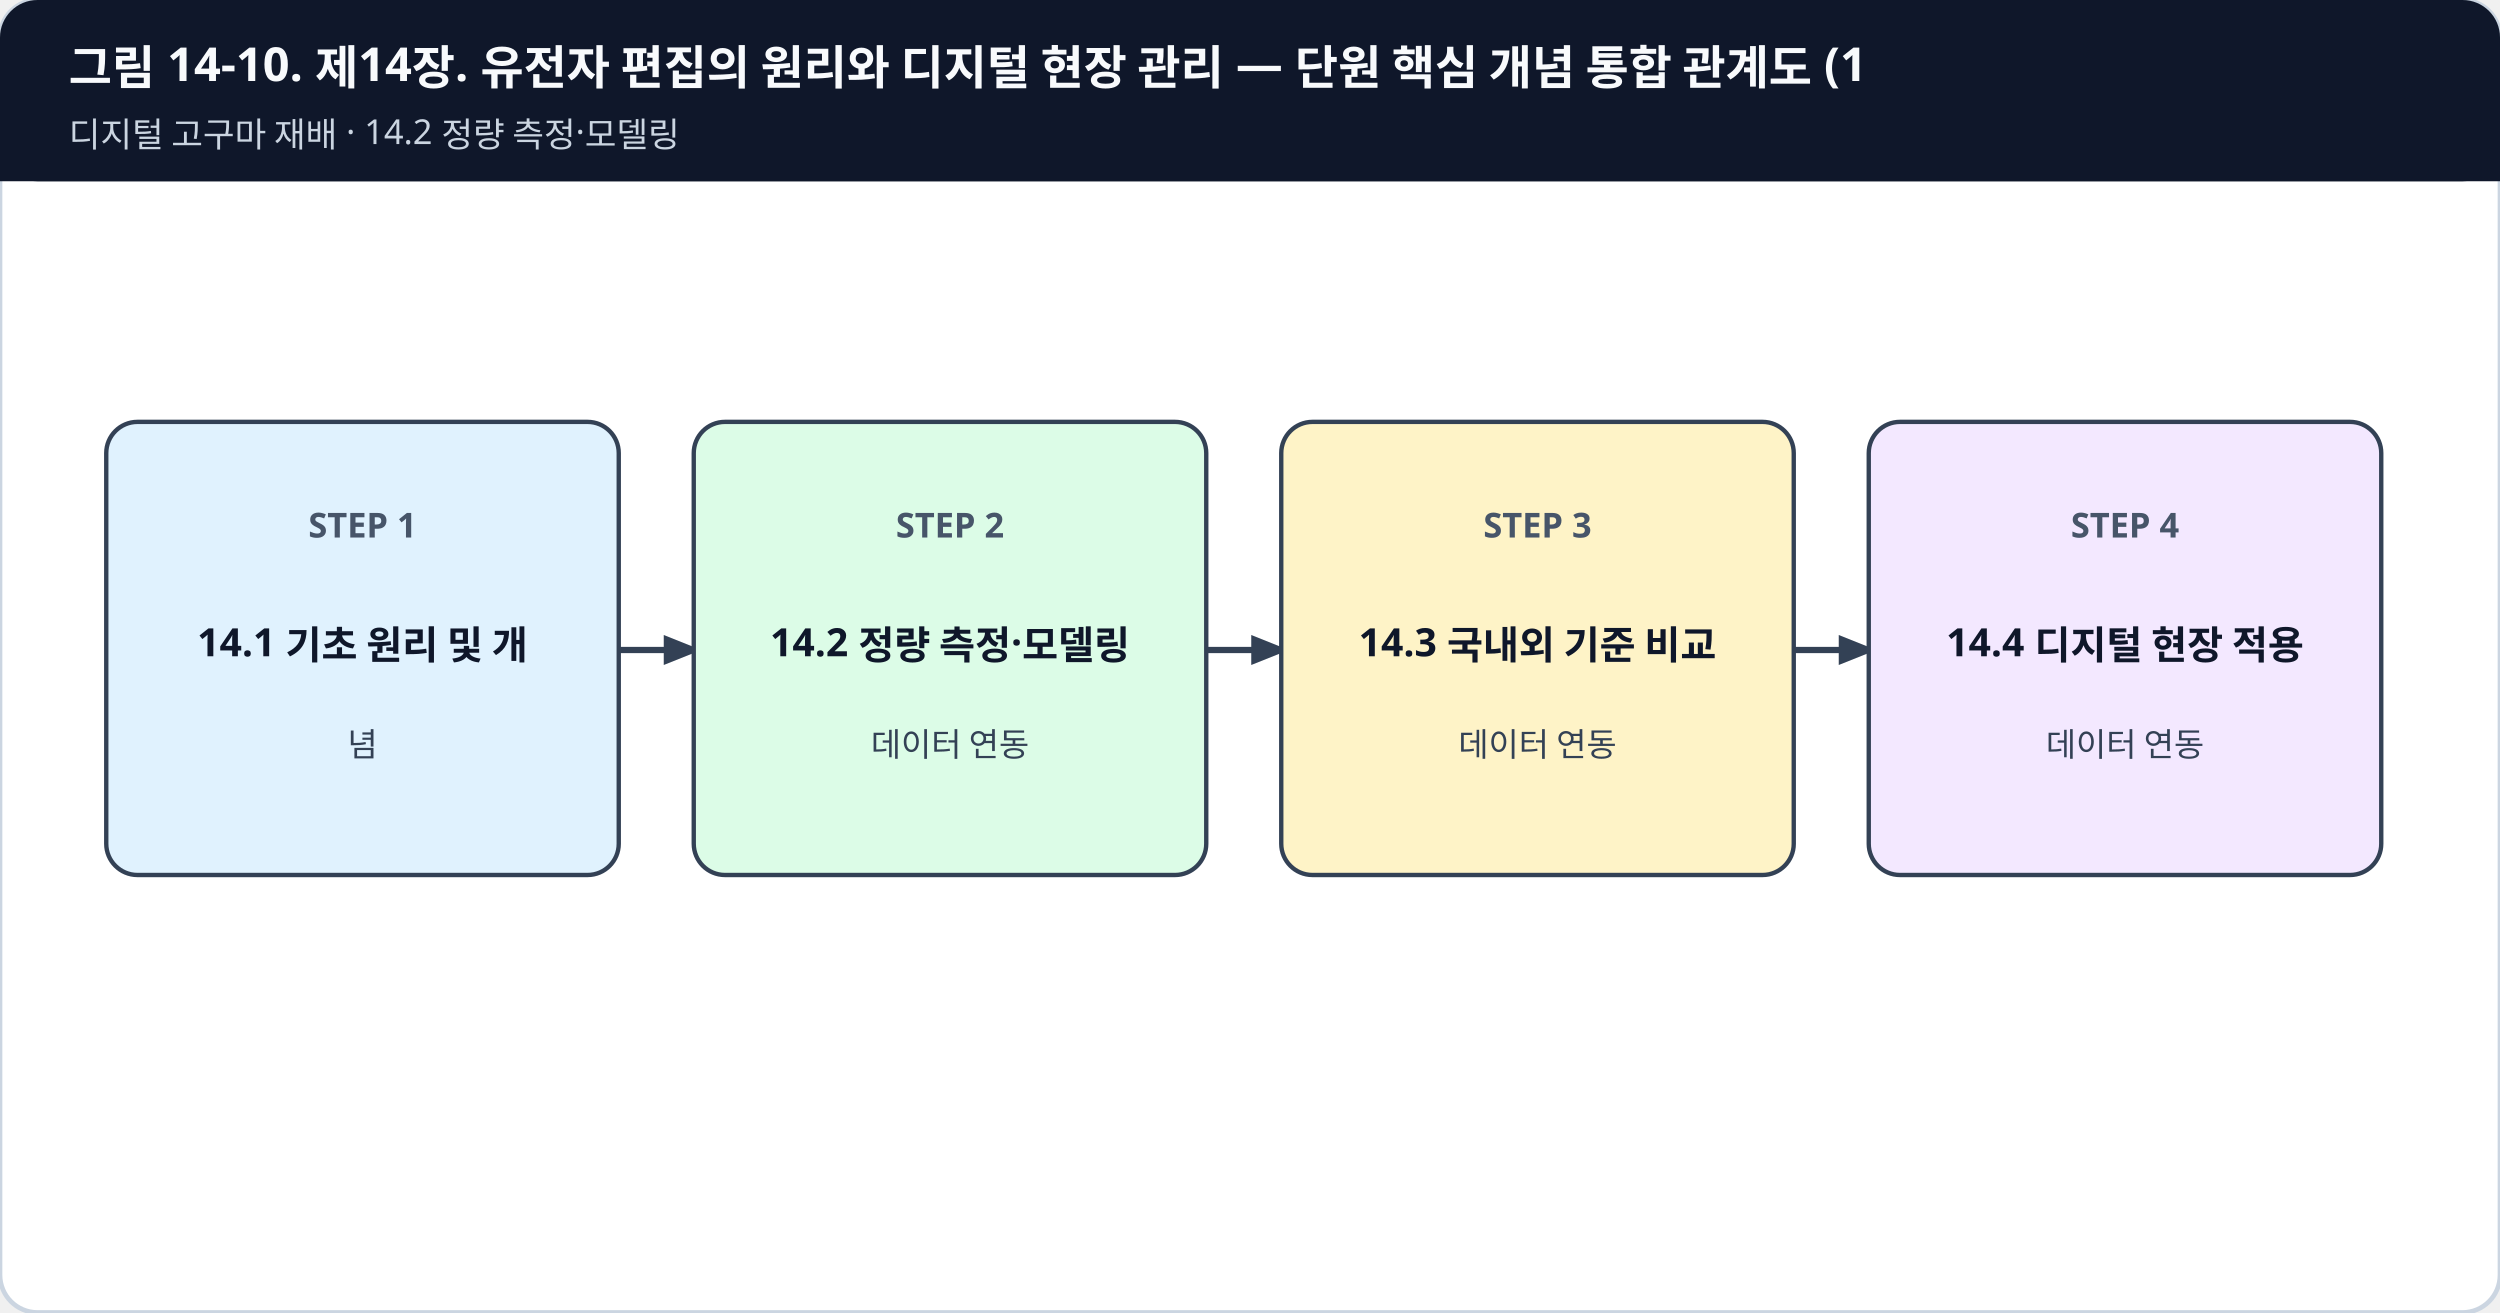
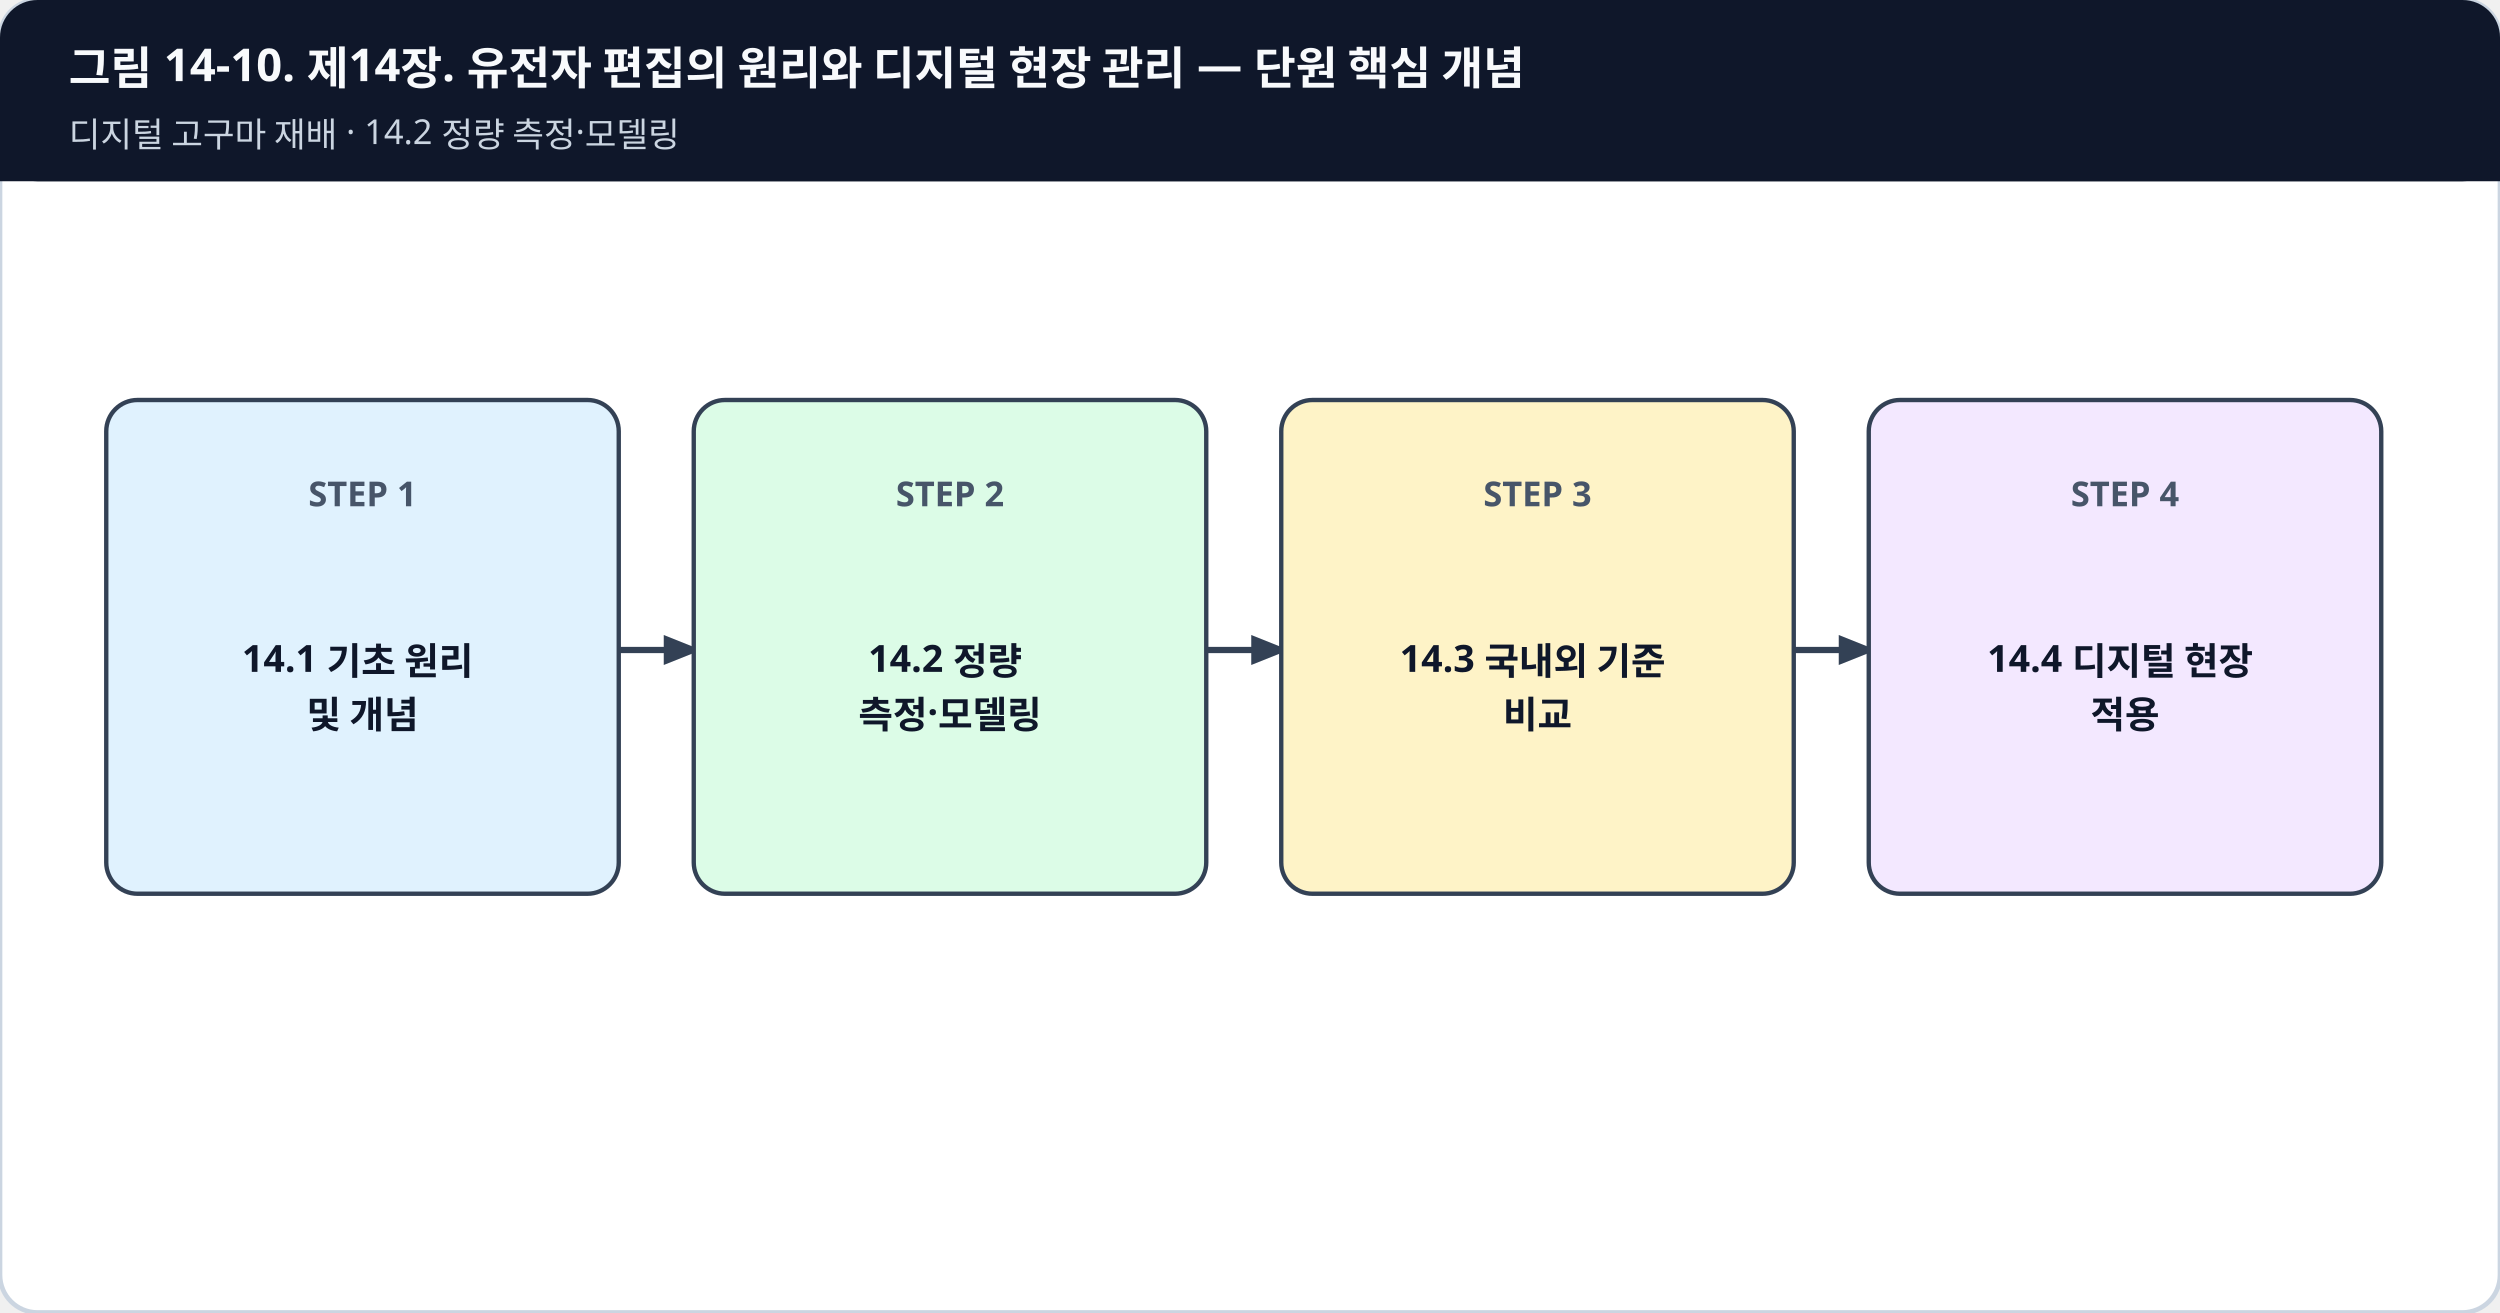
<svg xmlns="http://www.w3.org/2000/svg" viewBox="0 0 800 420" width="800" height="420" style="background:#ffffff;font-family:'Malgun Gothic', 'Apple SD Gothic Neo', 'Noto Sans KR', sans-serif;">
  <rect x="0" y="0" width="800" height="420" rx="12" fill="#ffffff" stroke="#cbd5e1" stroke-width="1.5" />
  <rect x="0" y="0" width="800" height="58" rx="12" fill="#0f172a" />
  <rect x="0" y="42" width="800" height="16" fill="#0f172a" />
-   <text x="22" y="27" font-size="15" font-weight="700" fill="#f8fafc">그림 14-10. 제14장. 유전자 편집의 원리와 디지털 현장 관리 — 단원 핵심 개념 통합 관계도 (1</text>
+   <text x="22" y="27" font-size="14.5" font-weight="700" fill="#f8fafc">그림 14-10. 제14장. 유전자 편집의 원리와 디지털 현장 관리 — 단원 핵심 개념</text>
  <text x="22" y="47" font-size="11" fill="#cbd5e1">디지털 고구마 재배 · 14.2 정량 측정·모델링</text>
  <defs>
    <marker id="ar" viewBox="0 0 10 10" refX="8" refY="5" markerWidth="6" markerHeight="6" orient="auto">
      <path d="M 0 1 L 10 5 L 0 9 z" fill="#334155" />
    </marker>
  </defs>
-   <rect x="34" y="135" width="164" height="145" rx="10" fill="#e0f2fe" stroke="#334155" stroke-width="1.4" />
-   <text x="116" y="172" text-anchor="middle" font-size="11" font-weight="700" fill="#475569">STEP 1</text>
-   <text x="116" y="210" text-anchor="middle" font-size="12.5" font-weight="700" fill="#0f172a">14.1 기초 원리 및 개</text>
-   <text x="116" y="242" text-anchor="middle" font-size="10.5" fill="#334155">념</text>
+   <rect x="34" y="128" width="164" height="158" rx="10" fill="#e0f2fe" stroke="#334155" stroke-width="1.4" />
+   <text x="116" y="162" text-anchor="middle" font-size="11" font-weight="700" fill="#475569">STEP 1</text>
+   <text text-anchor="middle" font-size="12" font-weight="700" fill="#0f172a">
+     <tspan x="116" y="215.0">14.1 기초 원리</tspan>
+     <tspan x="116" y="233.0">및 개념</tspan>
+   </text>
  <line x1="198" y1="208" x2="222" y2="208" stroke="#334155" stroke-width="2" marker-end="url(#ar)" />
-   <rect x="222" y="135" width="164" height="145" rx="10" fill="#dcfce7" stroke="#334155" stroke-width="1.4" />
-   <text x="304" y="172" text-anchor="middle" font-size="11" font-weight="700" fill="#475569">STEP 2</text>
-   <text x="304" y="210" text-anchor="middle" font-size="12.5" font-weight="700" fill="#0f172a">14.2 정량 측정·모델링</text>
-   <text x="304" y="242" text-anchor="middle" font-size="10.5" fill="#334155">데이터 연동</text>
+   <rect x="222" y="128" width="164" height="158" rx="10" fill="#dcfce7" stroke="#334155" stroke-width="1.4" />
+   <text x="304" y="162" text-anchor="middle" font-size="11" font-weight="700" fill="#475569">STEP 2</text>
+   <text text-anchor="middle" font-size="12" font-weight="700" fill="#0f172a">
+     <tspan x="304" y="215.0">14.2 정량</tspan>
+     <tspan x="304" y="233.0">측정·모델링</tspan>
+   </text>
  <line x1="386" y1="208" x2="410" y2="208" stroke="#334155" stroke-width="2" marker-end="url(#ar)" />
-   <rect x="410" y="135" width="164" height="145" rx="10" fill="#fef3c7" stroke="#334155" stroke-width="1.4" />
-   <text x="492" y="172" text-anchor="middle" font-size="11" font-weight="700" fill="#475569">STEP 3</text>
-   <text x="492" y="210" text-anchor="middle" font-size="12.5" font-weight="700" fill="#0f172a">14.3 국내외 기준 비교</text>
-   <text x="492" y="242" text-anchor="middle" font-size="10.5" fill="#334155">데이터 연동</text>
+   <rect x="410" y="128" width="164" height="158" rx="10" fill="#fef3c7" stroke="#334155" stroke-width="1.4" />
+   <text x="492" y="162" text-anchor="middle" font-size="11" font-weight="700" fill="#475569">STEP 3</text>
+   <text text-anchor="middle" font-size="12" font-weight="700" fill="#0f172a">
+     <tspan x="492" y="215.0">14.3 국내외 기준</tspan>
+     <tspan x="492" y="233.0">비교</tspan>
+   </text>
  <line x1="574" y1="208" x2="598" y2="208" stroke="#334155" stroke-width="2" marker-end="url(#ar)" />
-   <rect x="598" y="135" width="164" height="145" rx="10" fill="#f3e8ff" stroke="#334155" stroke-width="1.4" />
-   <text x="680" y="172" text-anchor="middle" font-size="11" font-weight="700" fill="#475569">STEP 4</text>
-   <text x="680" y="210" text-anchor="middle" font-size="12.5" font-weight="700" fill="#0f172a">14.4 디지털 현장 적용</text>
-   <text x="680" y="242" text-anchor="middle" font-size="10.5" fill="#334155">데이터 연동</text>
+   <rect x="598" y="128" width="164" height="158" rx="10" fill="#f3e8ff" stroke="#334155" stroke-width="1.4" />
+   <text x="680" y="162" text-anchor="middle" font-size="11" font-weight="700" fill="#475569">STEP 4</text>
+   <text text-anchor="middle" font-size="12" font-weight="700" fill="#0f172a">
+     <tspan x="680" y="215.0">14.4 디지털 현장</tspan>
+     <tspan x="680" y="233.0">적용</tspan>
+   </text>
</svg>
